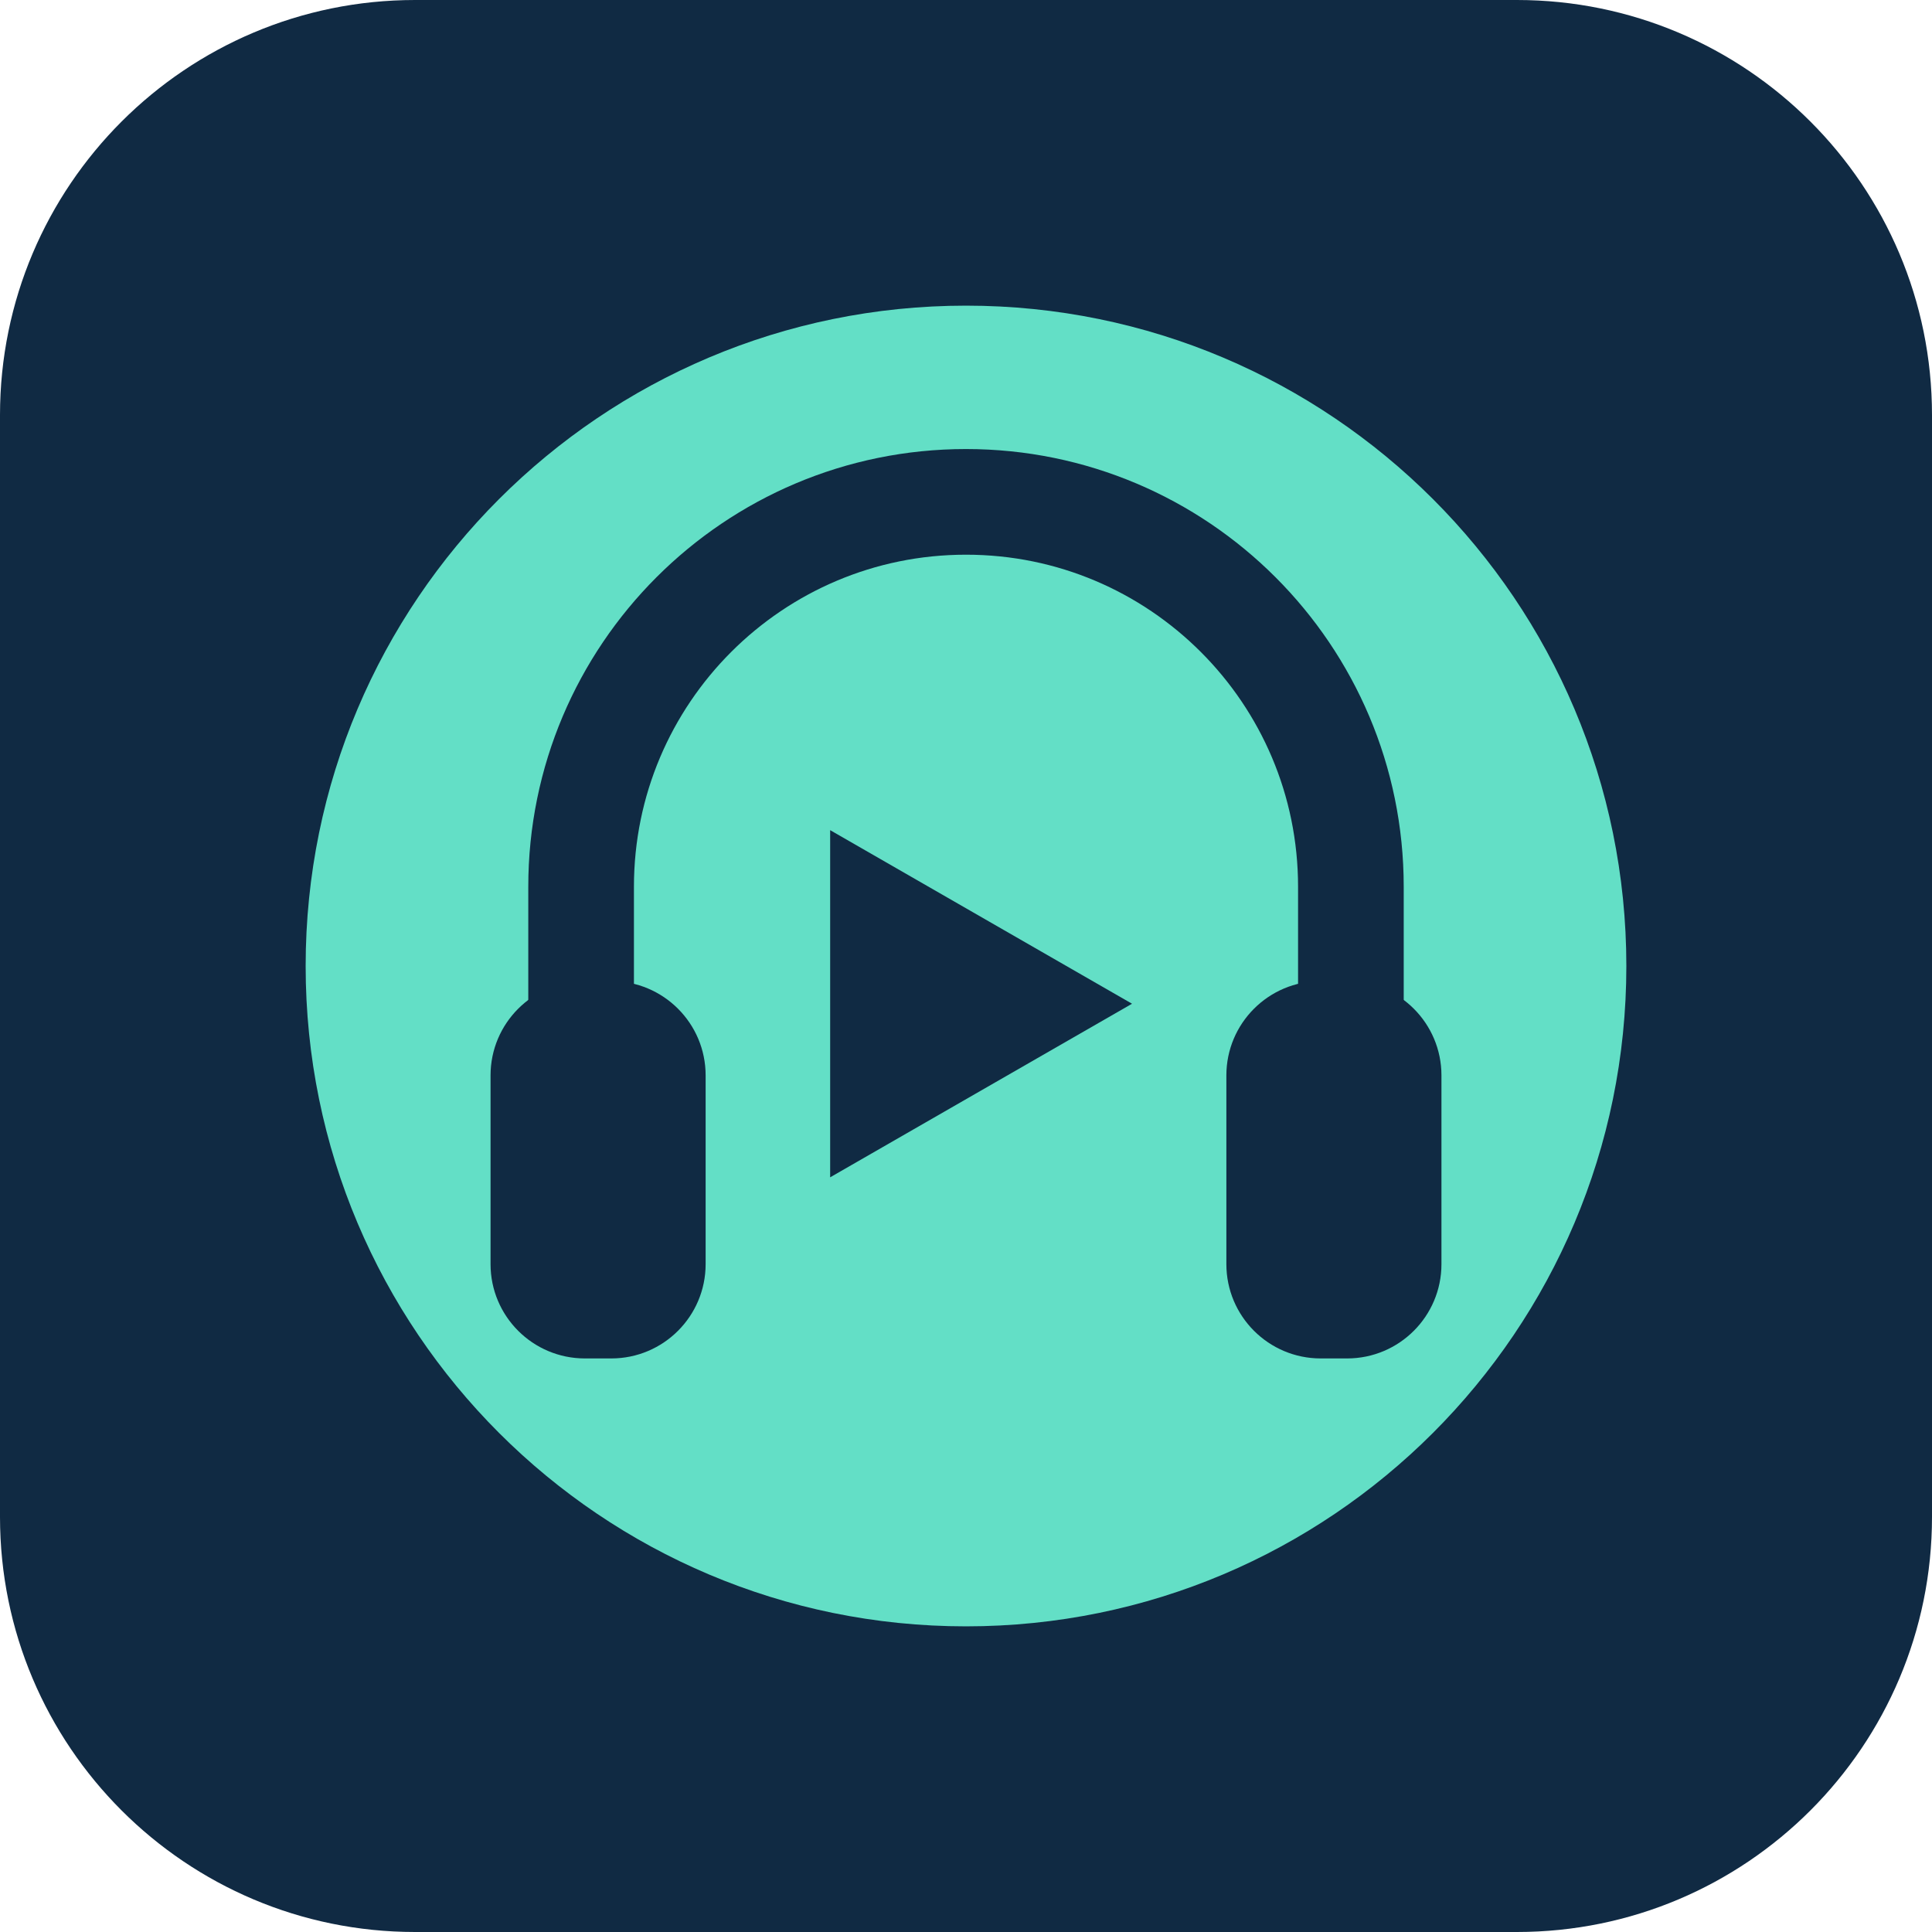
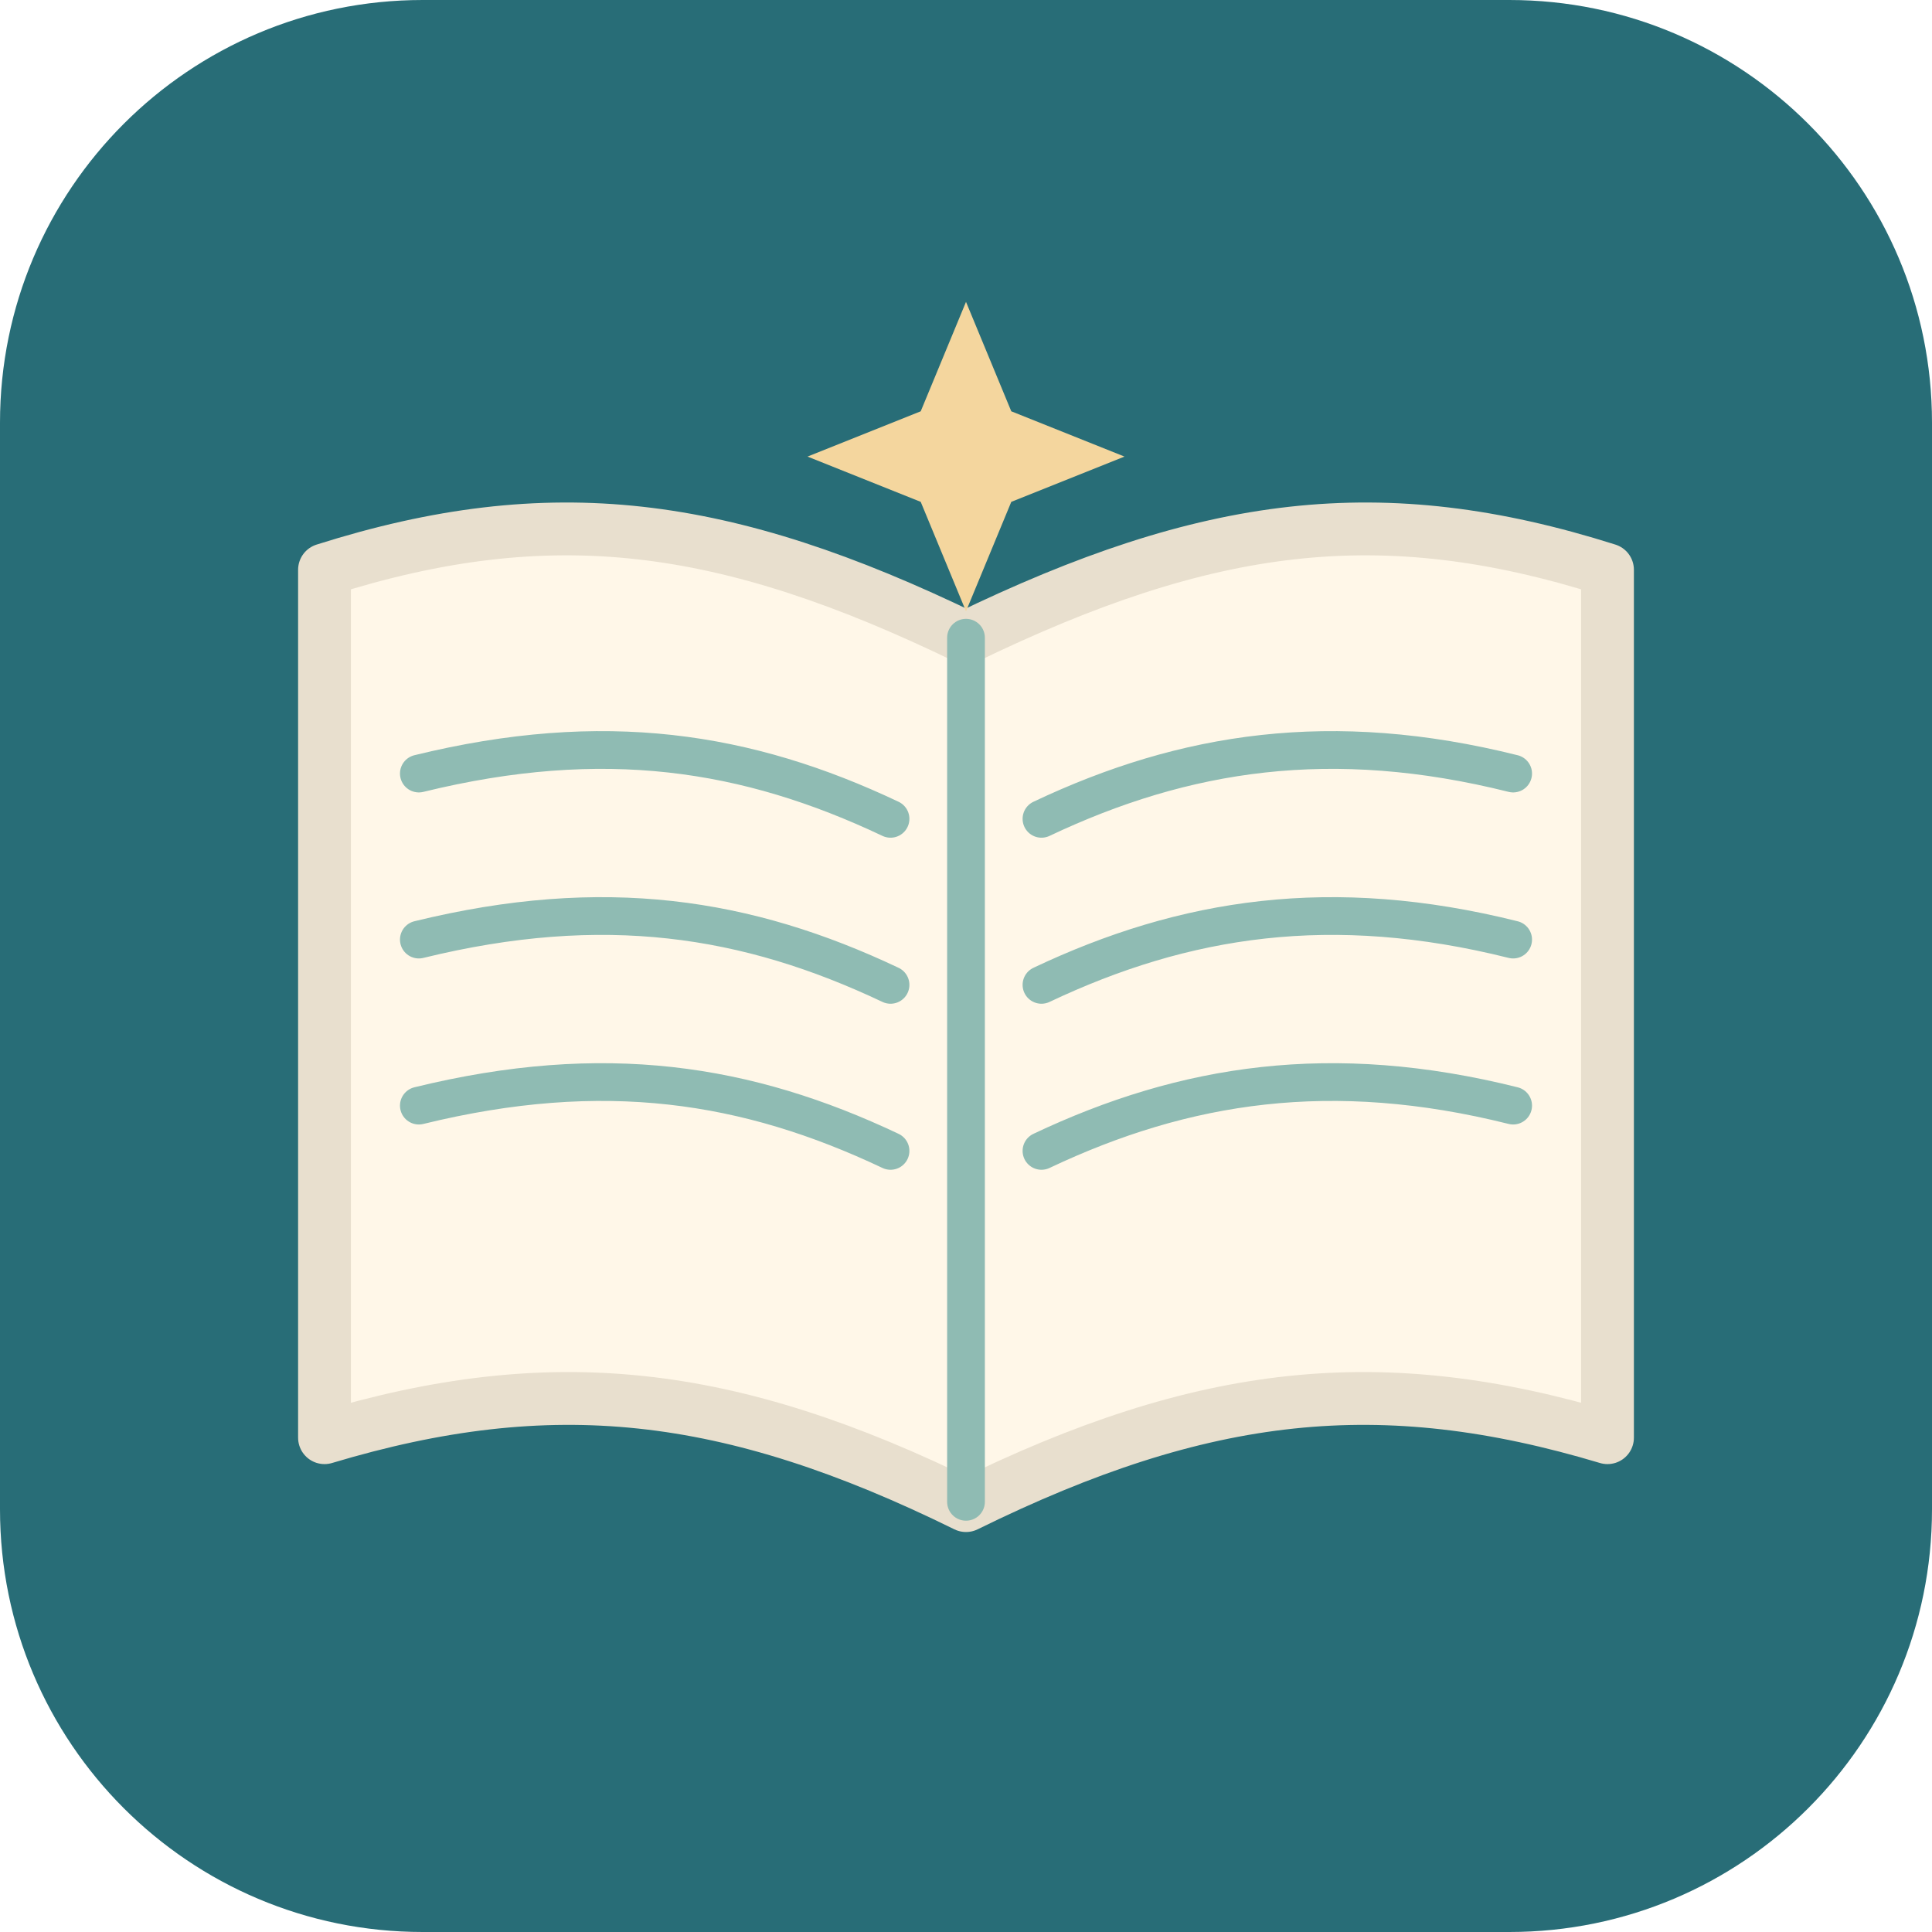
<svg xmlns="http://www.w3.org/2000/svg" viewBox="0 0 512 512">
-   <rect width="512" height="512" rx="110" fill="#102a43" />
-   <circle cx="256" cy="256" r="175" fill="#63dfc6" />
-   <path d="M154 280v-45a102 102 0 0 1 204 0v45" fill="none" stroke="#102a43" stroke-width="28" stroke-linecap="round" />
-   <rect x="130" y="260" width="57" height="100" rx="25" fill="#102a43" />
-   <rect x="325" y="260" width="57" height="100" rx="25" fill="#102a43" />
-   <path d="M220 220v92l80-46z" fill="#102a43" />
+   <rect width="512" height="512" rx="112" fill="#286d77" />
+   <path d="M86 151c60-19 106-13 170 18 64-31 110-37 170-18v230c-60-18-107-13-170 18-63-31-110-36-170-18Z" fill="#fff7e8" stroke="#e8dfce" stroke-width="14" stroke-linejoin="round" />
+   <path d="M256 169v229M111 205c49-12 87-6 125 12M111 249c49-12 87-6 125 12M111 293c49-12 87-6 125 12M276 217c38-18 77-24 125-12M276 261c38-18 77-24 125-12M276 305c38-18 77-24 125-12" stroke="#8fbbb3" stroke-width="10" fill="none" stroke-linecap="round" />
+   <path d="m256 80 12 29 30 12-30 12-12 29-12-29-30-12 30-12Z" fill="#f4d69e" />
</svg>
